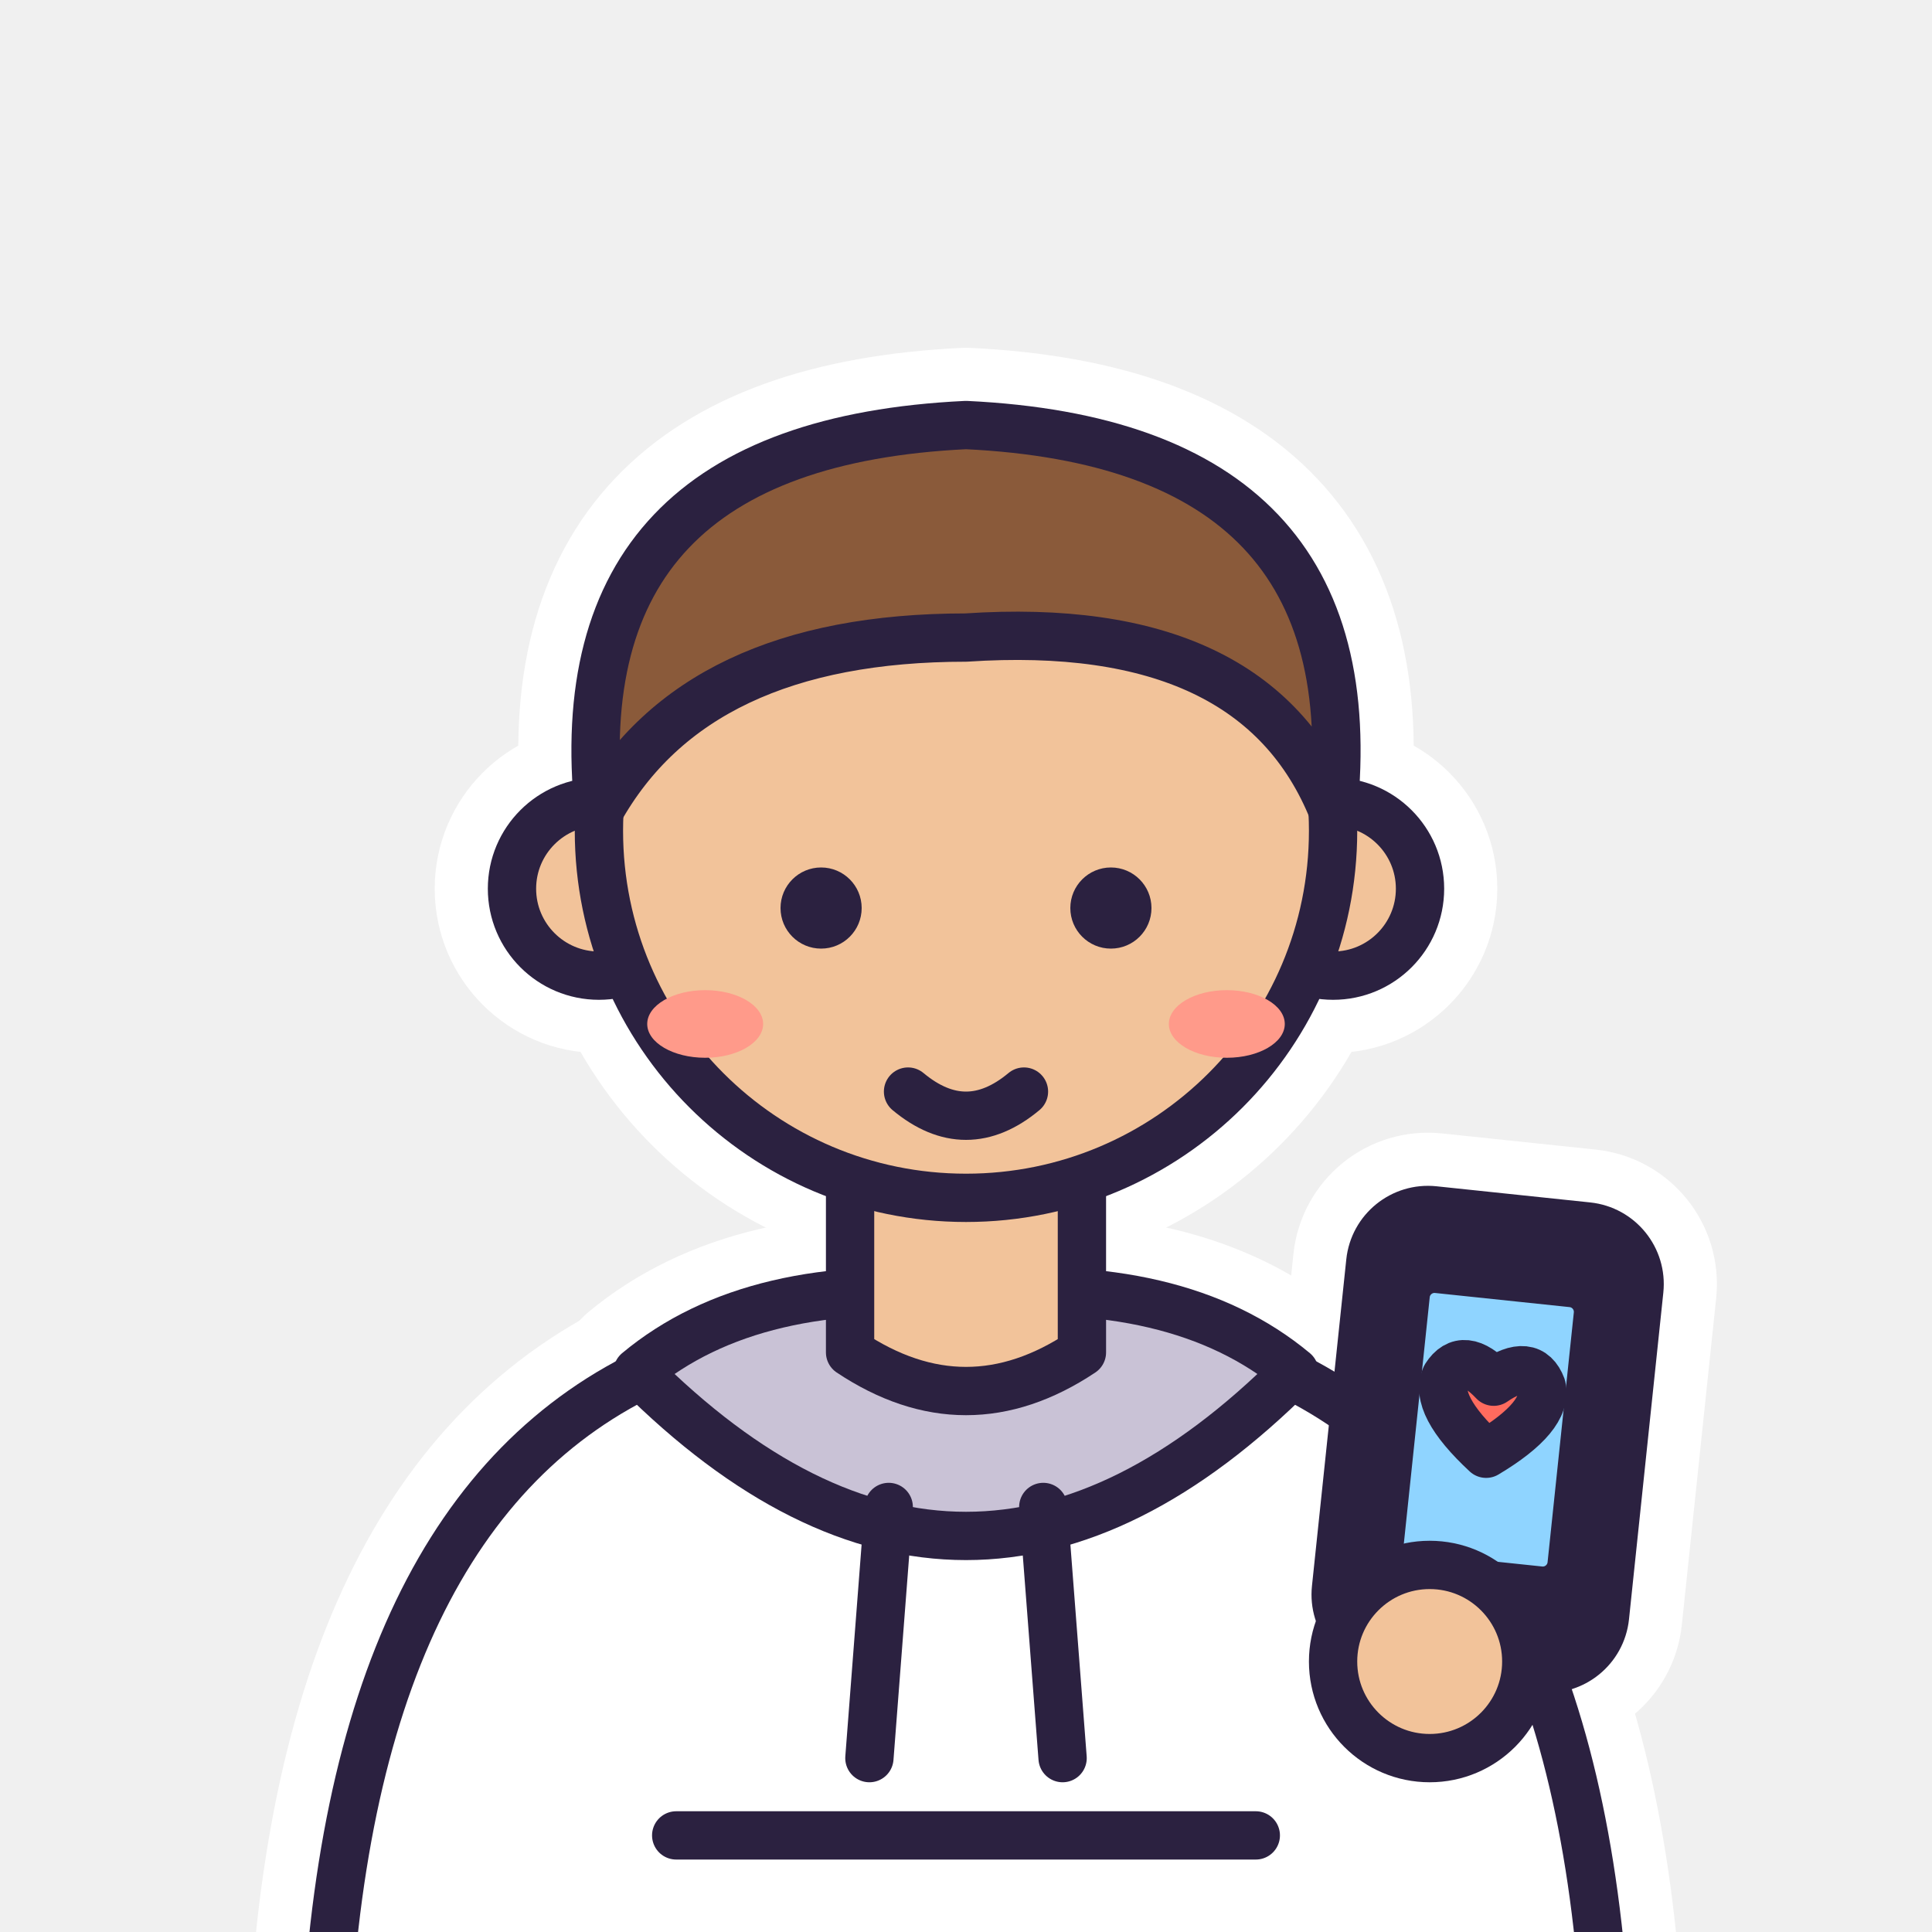
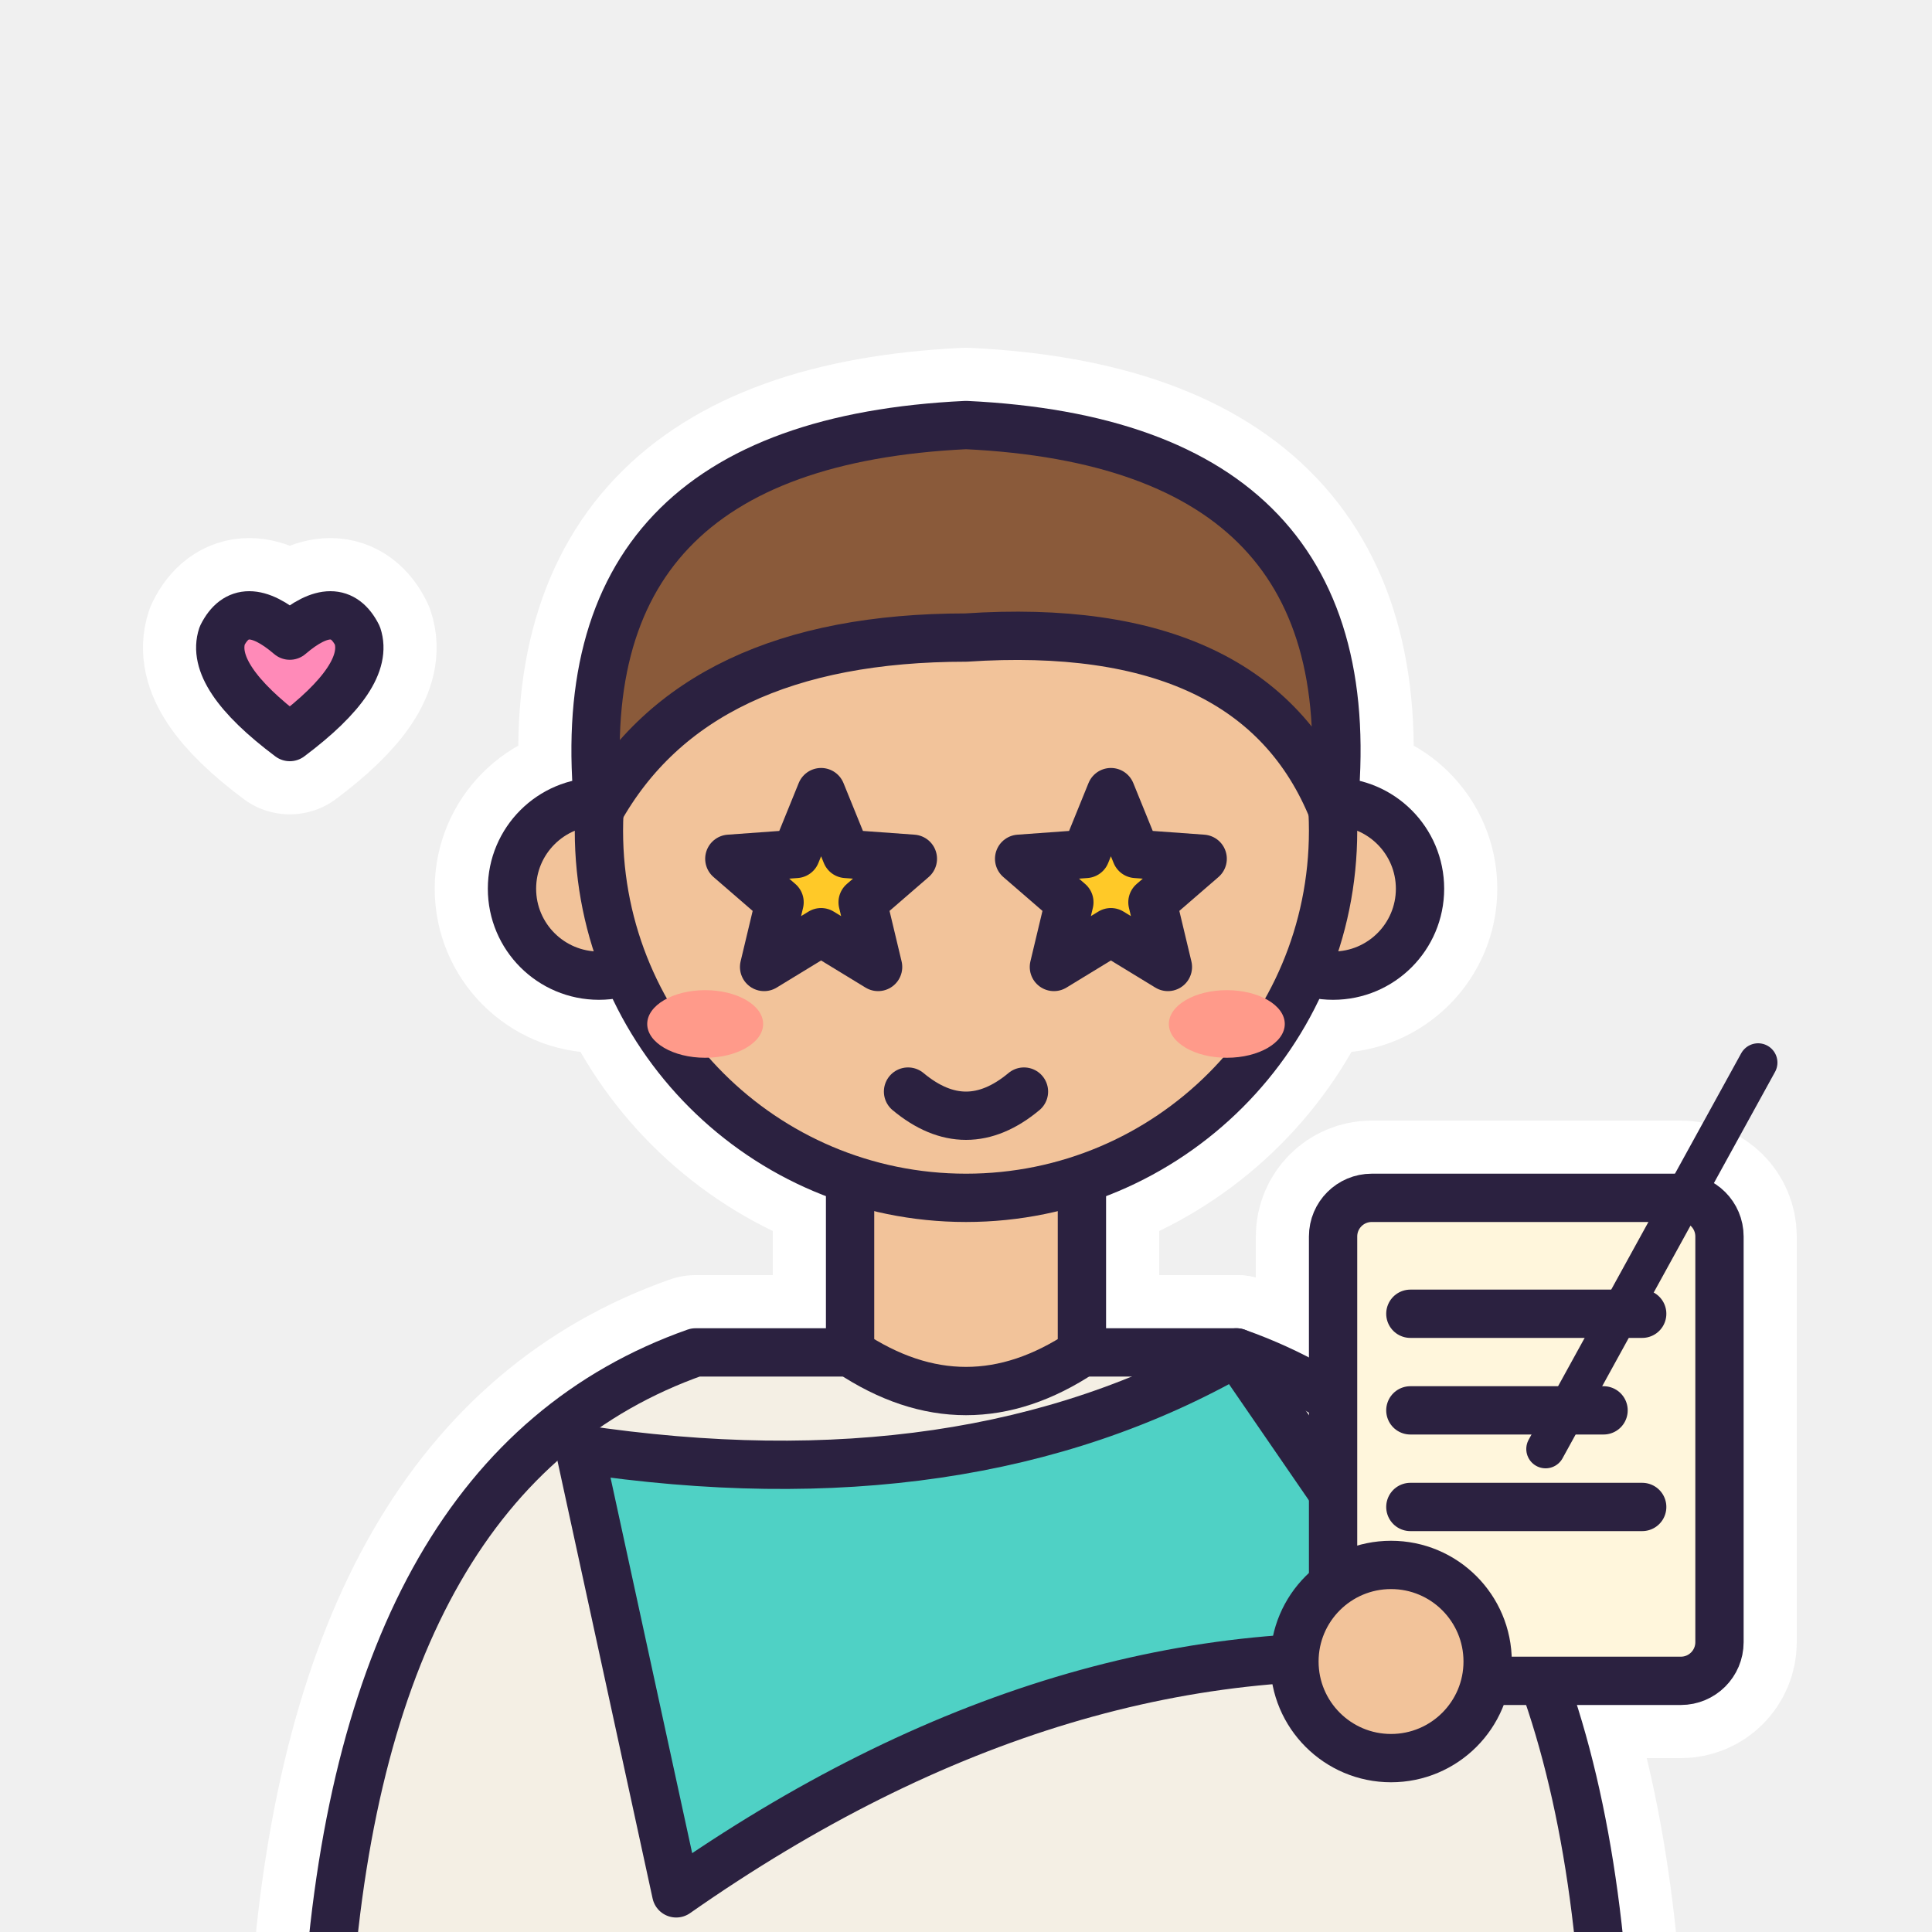
<svg xmlns="http://www.w3.org/2000/svg" xmlns:xlink="http://www.w3.org/1999/xlink" viewBox="0 0 200 200">
  <defs>
    <g id="a" stroke-linejoin="round" stroke-linecap="round">
-       <path d="M34 206 Q38 152 72 140 L128 140 Q162 152 166 206 Z" fill="#ffffff" />
-       <path d="M66 142 Q100 176 134 142 Q122 132 100 134 Q78 132 66 142 Z" fill="#c9c2d6" />
-       <path d="M92 156 L90 182 M108 156 L110 182" fill="none" />
-       <path d="M70 190 L130 190" fill="none" />
+       <path d="M34 206 Q38 152 72 140 L128 140 Q162 152 166 206 Z" fill="#f4efe4" />
+       <path d="M60 150 Q100 156 128 140 L150 172 Q110 168 70 196 Z" fill="#4fd1c5" />
      <path d="M88 116 L112 116 L112 140 Q100 148 88 140 Z" fill="#f2c39a" />
      <circle cx="62" cy="92" r="9" fill="#f2c39a" />
      <circle cx="138" cy="92" r="9" fill="#f2c39a" />
      <circle cx="100" cy="86" r="38" fill="#f2c39a" />
      <path d="M62 84 Q58 46 100 44 Q142 46 138 84 Q130 64 100 66 Q72 66 62 84 Z" fill="#8a5a3a" />
-       <circle cx="85" cy="94" r="4.2" fill="#2b2140" stroke="none" />
-       <circle cx="115" cy="94" r="4.2" fill="#2b2140" stroke="none" />
+       <path d="M85.0 82.0 L87.6 88.4 L94.5 88.9 L89.3 93.4 L90.9 100.1 L85.0 96.5 L79.1 100.1 L80.7 93.4 L75.5 88.9 L82.4 88.4 Z" fill="#ffc928" />
+       <path d="M115.0 82.0 L117.6 88.4 L124.5 88.9 L119.3 93.4 L120.9 100.1 L115.0 96.5 L109.1 100.1 L110.7 93.4 L105.5 88.9 L112.4 88.4 Z" fill="#ffc928" />
      <ellipse cx="73" cy="106" rx="6" ry="3.5" fill="#ff9a8a" stroke="none" />
      <ellipse cx="127" cy="106" rx="6" ry="3.5" fill="#ff9a8a" stroke="none" />
      <path d="M94 113 Q100 118 106 113" fill="none" />
-       <g transform="rotate(6 154.0 149.0)">
-         <rect x="140" y="126" width="28" height="46" rx="6" fill="#2b2140" />
-         <rect x="144" y="132" width="20" height="32" rx="3" fill="#8fd4ff" />
-         <path d="M154 150.5 Q148.0 146 149.0 143.0 Q150.5 140.0 154 143.0 Q157.5 140.0 159.0 143.0 Q160.0 146 154 150.5 Z" fill="#ff6b5e" />
-       </g>
-       <circle cx="148" cy="172" r="10" fill="#f2c39a" />
+       <rect x="138" y="124" width="40" height="50" rx="4" fill="#fff6dc" />
+       <path d="M146 136 L170 136 M146 146 L166 146 M146 156 L170 156" fill="none" />
+       <path d="M182 110 L160 150" fill="none" stroke-width="4" />
+       <circle cx="144" cy="172" r="10" fill="#f2c39a" />
+       <path d="M30 76.3 Q21.6 70 23.0 65.8 Q25.1 61.6 30 65.8 Q34.9 61.6 37.0 65.8 Q38.4 70 30 76.3 Z" fill="#ff8ab8" />
    </g>
  </defs>
  <use href="#a" xlink:href="#a" stroke="#ffffff" stroke-width="16" />
  <use href="#a" xlink:href="#a" stroke="#2b2140" stroke-width="5" />
</svg>
